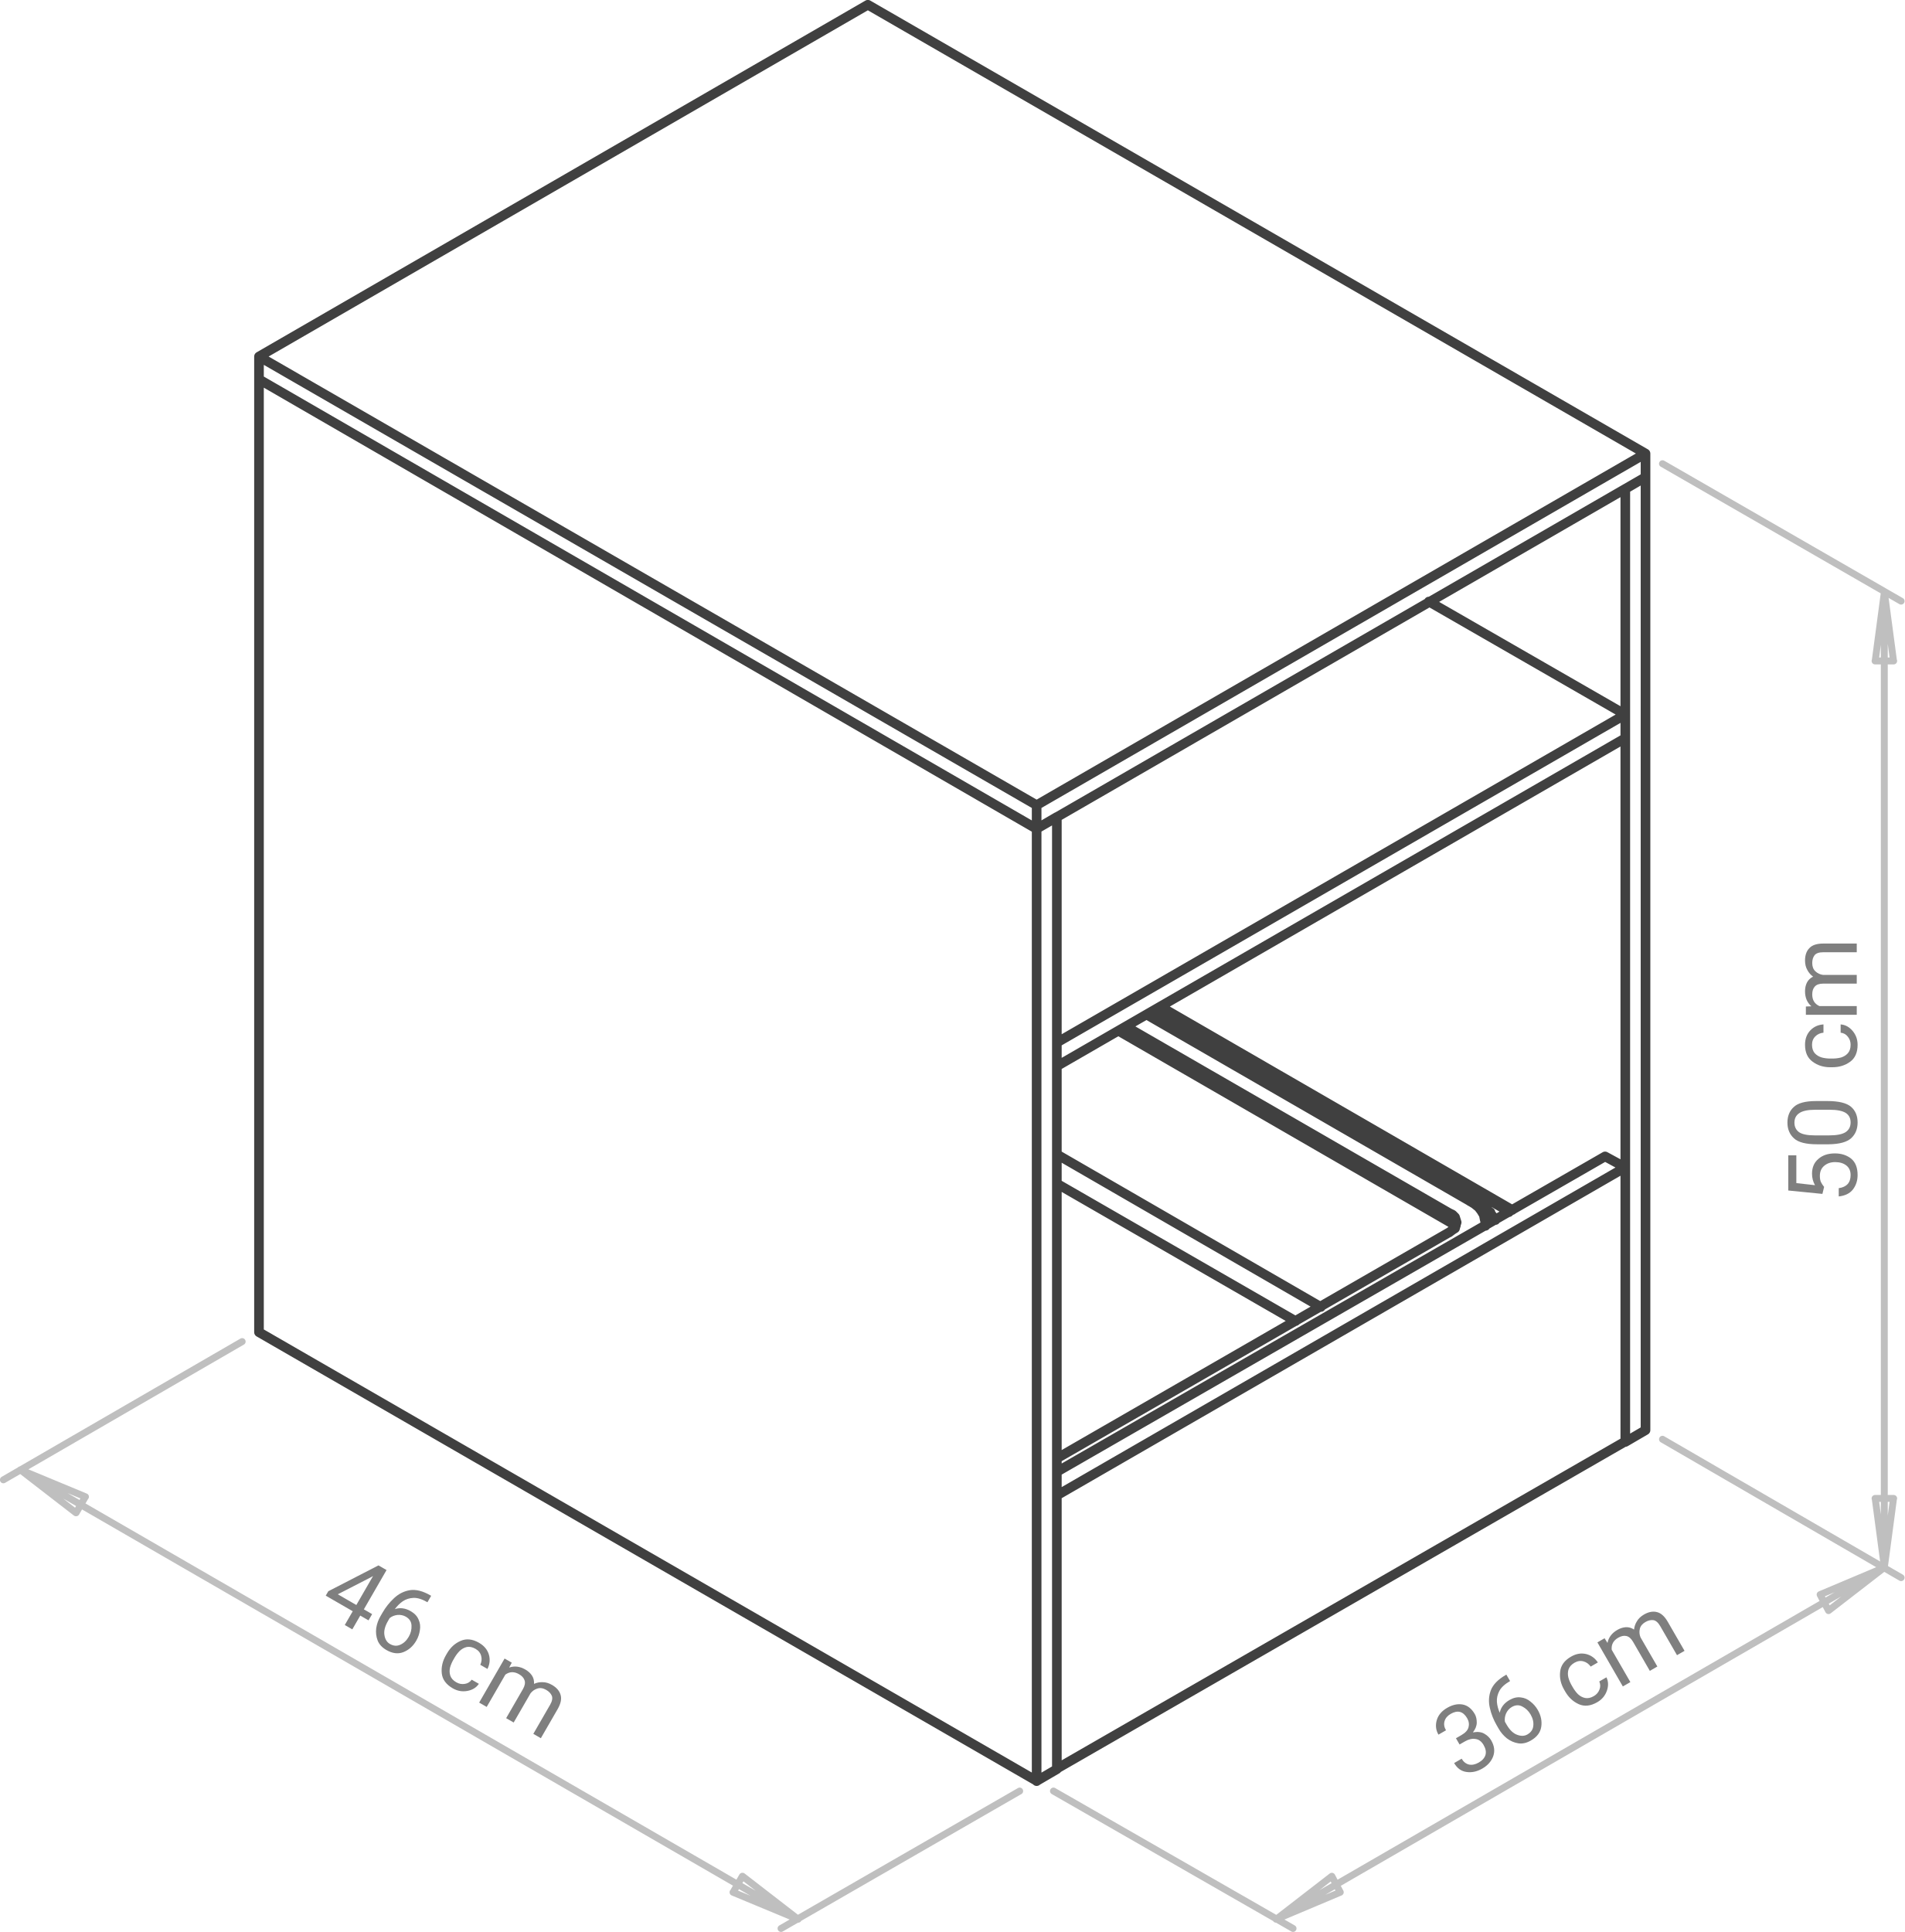
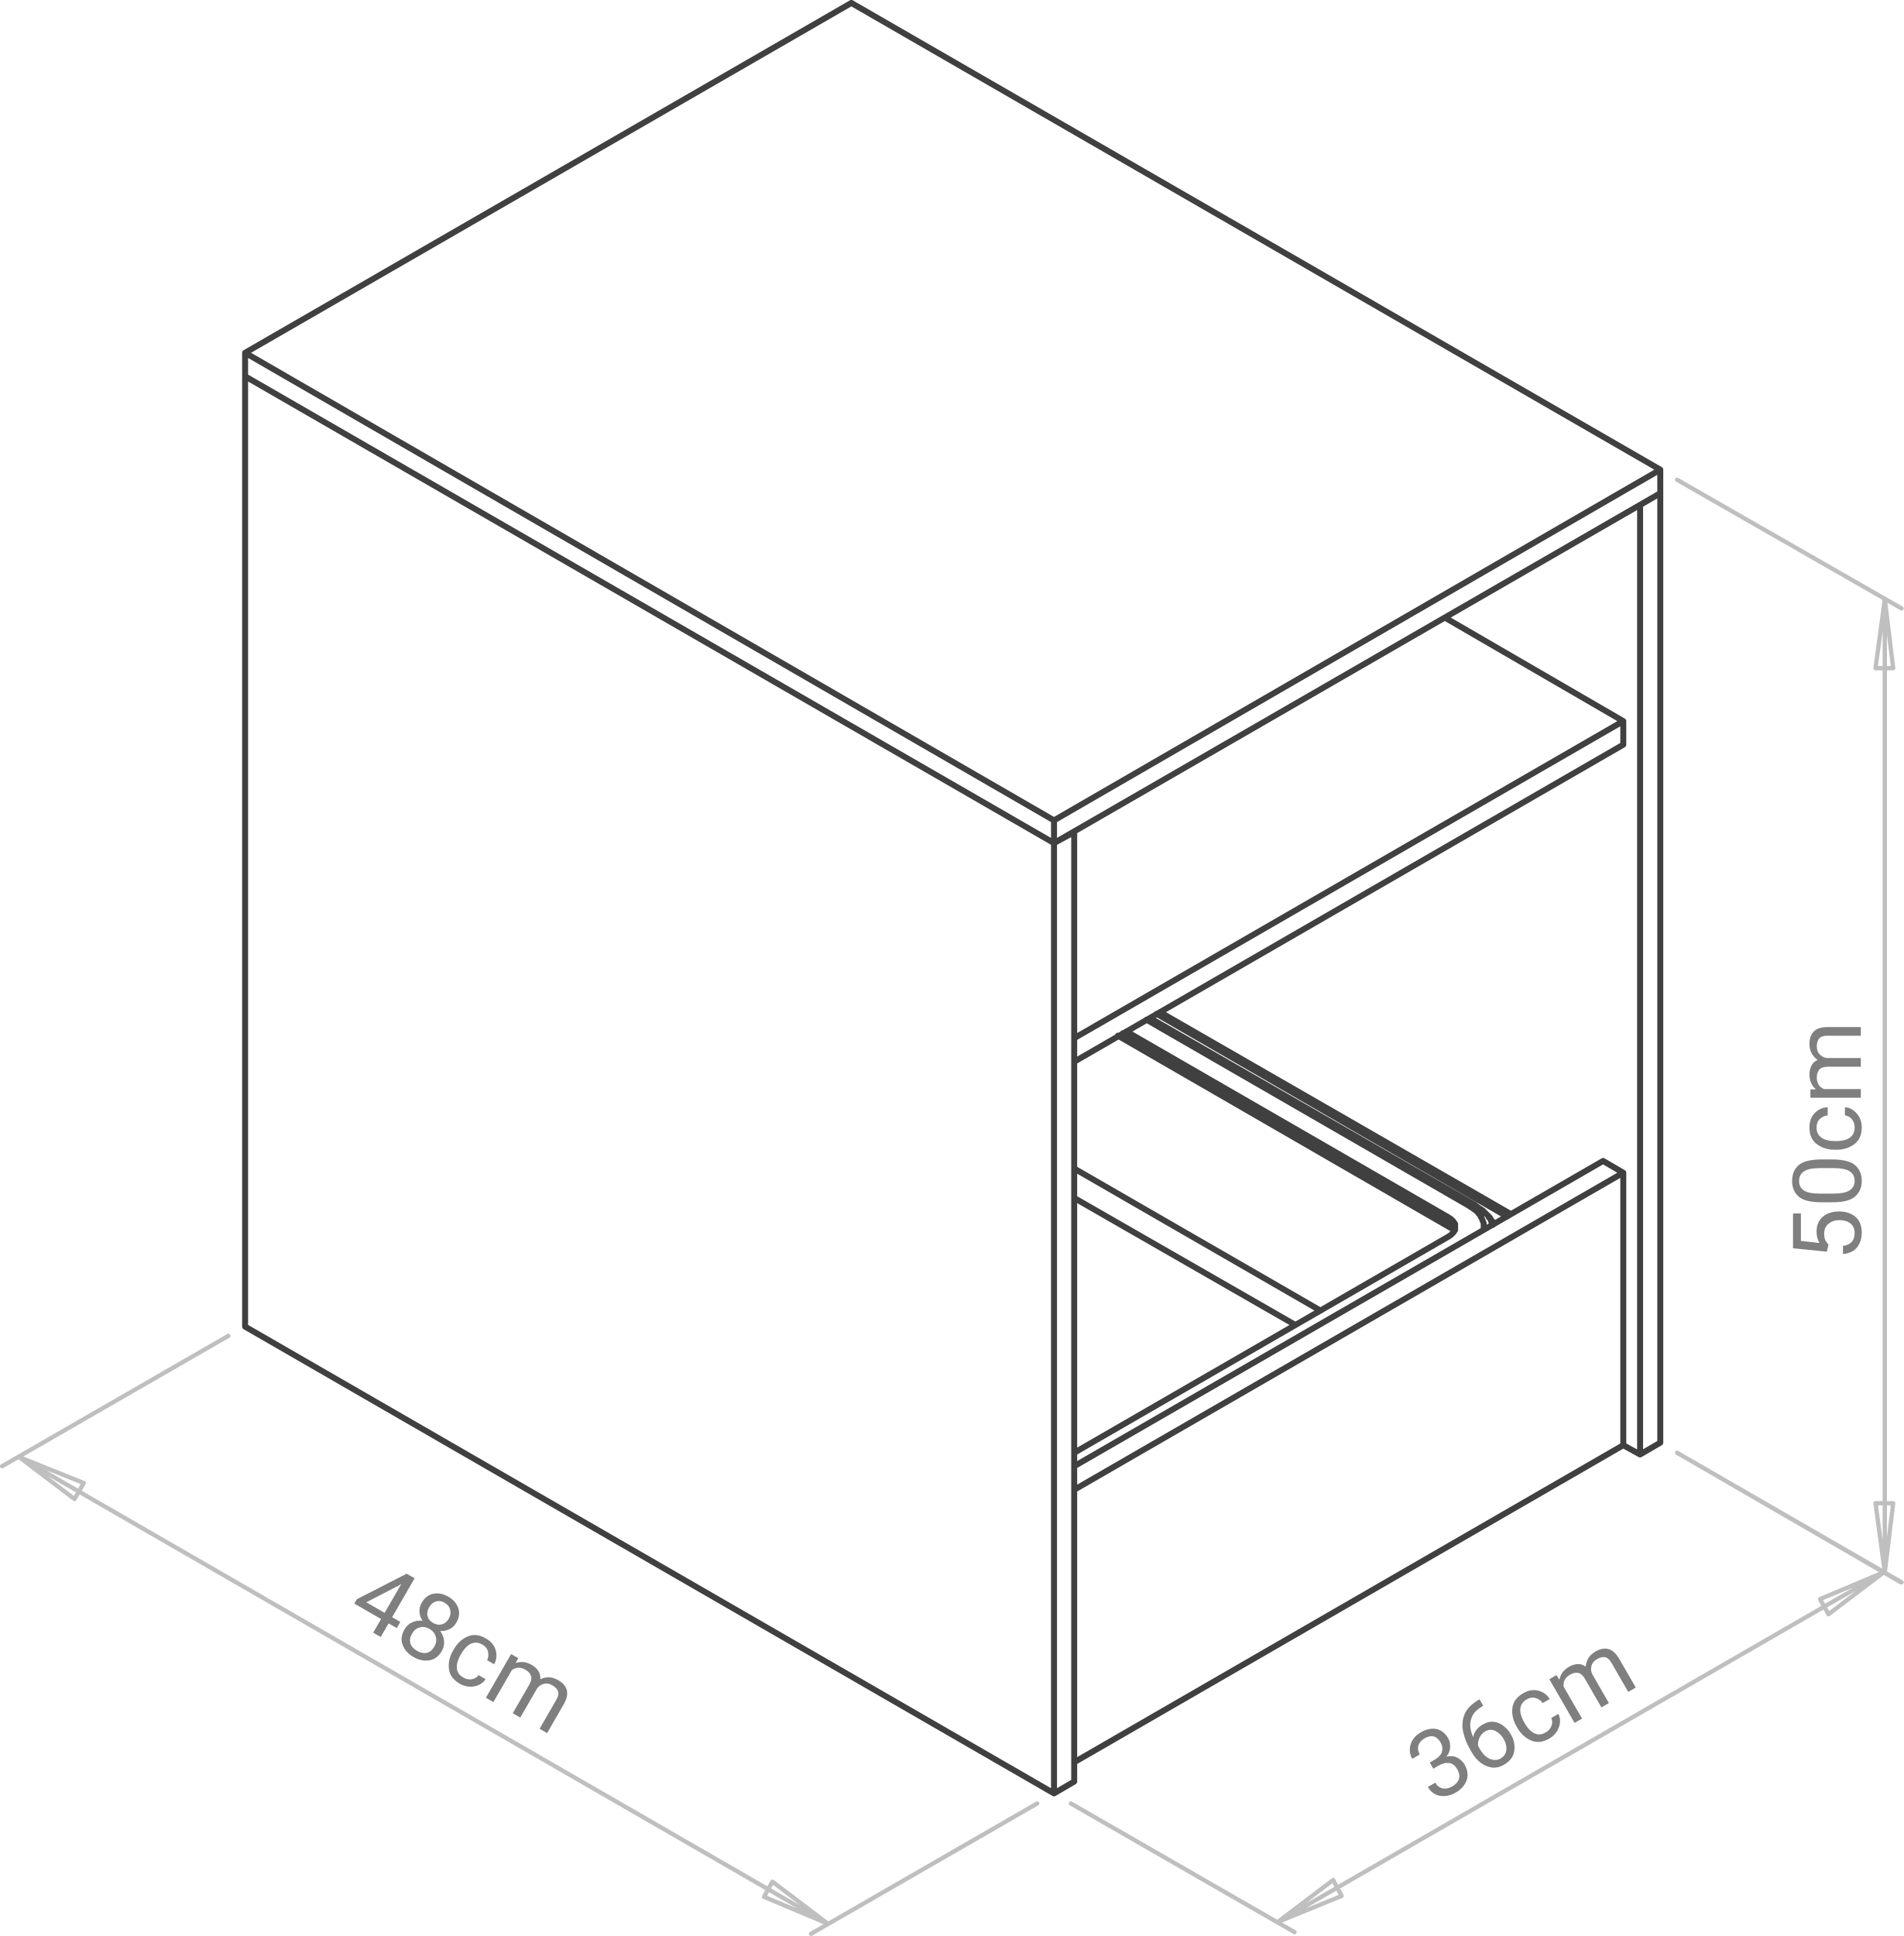
- <svg xmlns="http://www.w3.org/2000/svg" id="Layer_2" data-name="Layer 2" viewBox="0 0 140.38 142.41">
+ <svg xmlns="http://www.w3.org/2000/svg" id="Layer_2" data-name="Layer 2" viewBox="0 0 226.41 230.21">
  <defs>
    <style>
      .cls-1 {
-         font-family: Roboto-Regular, Roboto;
-         font-size: 7.09px;
-         opacity: .5;
-       }
- 
-       .cls-2 {
        opacity: .25;
        stroke-width: .51px;
      }

-       .cls-2, .cls-3 {
+       .cls-1, .cls-2 {
        fill: none;
        stroke: #000;
        stroke-linecap: round;
        stroke-linejoin: round;
      }

-       .cls-3 {
+       .cls-2 {
        opacity: .75;
        stroke-width: .71px;
+       }
+ 
+       .cls-3 {
+         font-family: Roboto-Regular, Roboto;
+         font-size: 11.34px;
+         opacity: .5;
      }
    </style>
  </defs>
  <g id="Layer_1-2" data-name="Layer 1">
-     <path class="cls-3" d="M97.36,96.34l-19.46-11.25m32.26,4.72h0m-1.37-1.31h-.06l-.06-.06h-.12l-.06,.06h-.06l-.06,.06m1.49,.87l.19,.25,.12,.25m1.31-.75h-.25l-.12,.06m-33.2-1.99l17.59,10.13m13.99-7.02v-.25l-.06-.25-.06-.31-.19-.31-.19-.25-.31-.25-.31-.19m0,0l-23.81-13.74m25.55,14.92l.06,.06m0,0l.12,.06m.93-.5l-.12-.12m0,0l-25.8-14.86m21.51,15.29l-24.06-13.86m24.06,13.86l.25,.19,.19,.19,.06,.19v.06m-.5-.87v.25m3.05-.31h0v.06m-3.05,1.43l.25-.19,.19-.12,.06-.25,.06-.19-.06-.19-.06-.19-.19-.19-.25-.12m-28.91,18.09l28.91-16.66m0-1.43l-23.81-13.74m-.56,.31l24.87,14.36m-1.99-46l14.48,8.33m0,0v1.74m0-1.74l-41.9,24.18m41.9-22.44l-41.9,24.18m0-1.74v1.74m40.41,6.65l1.49,.81m-1.49-.81l-40.41,23.25m41.9-22.44v20.2m0-20.2l-41.9,24.18m0,0v20.14m41.9-24.12l-41.9,24.12m43.39-24.99V35.17m0,0l-1.49,.87m0,70.25l1.49-.87m-1.49-69.38V106.28m-41.9,24.12V60.22m0,0l-1.49,.87m0,70.19l1.49-.87m-1.49-69.31v70.19m0-70.19L19.09,27.96m0,0V98.2m57.32,33.07L19.09,98.2m57.32-37.11l44.88-25.92m0,0v-1.74M63.97,.35L19.09,26.28m102.2,7.15l-44.88,25.92m44.88-25.92L63.97,.35M19.09,26.28v1.68m57.32,33.13L19.09,27.96m57.32,31.39v1.74m0-1.74L19.09,26.28m92.38,62.91l-25.92-14.98m23.25,14.3l-24-13.86m24.99,14.73l-.12-.19-.31-.25-.31-.25-.25-.19m1.43,1.43l-.37-.5" />
-     <text class="cls-1" transform="translate(21.74 117.66) rotate(30)">
-       <tspan x="0" y="0" xml:space="preserve"> 46 cm</tspan>
+     <path class="cls-2" d="M157.05,155.85l-29.3-16.9m49.9,6.4h-.1m-2.2-2.1h-.6l-.1,.1m2.5,1.4l.2,.5,.2,.4m2.1-1.3h-.2l-.2,.1-.2,.1m-51.3-2.1l26.3,15.1m22.4-11.3v-.8l-.2-.5-.2-.4-.4-.5-.4-.3-.6-.4m0,0l-38.3-22.1m41.1,24l.2,.1m0,0l.2,.1m1.4-.8l-.2-.1m0,0l-41.5-24m34.7,24.7l-38.7-22.4m38.7,22.4l.3,.2,.3,.3,.2,.3v.1m-.8-1.4v.5m4.8-.5h.1m-4.9,2.3l.3-.2,.3-.3,.2-.3v-.7l-.2-.3-.3-.3-.3-.2m-44.5,28l44.5-25.7m0-2.3l-38.3-22.1m-1,.5l40,23.1m24.5,25.3V58.65m-2.4,114.3l2.4-1.4m-2.4-111.5v112.9m0,0l-2-1.1m4.4-113.2l-2.4,1.4M127.75,211.85V98.95m-2.4,114.3l2.4-1.4m0-112.9l-2.4,1.3m0,0v113m0-113L29.15,44.75m0,0v113m96.2,55.5L29.15,157.75m0-115.8v2.8m96.2,55.5L29.15,44.75M101.25,.35L29.15,41.95m96.2,55.6L29.15,41.95m168.3,13.9L101.25,.35m24.1,97.2v2.7m0,0l72.1-41.6m0,0v-2.8m0,0l-72.1,41.7m65.3,40.5l2.4,1.4m-2.4-1.4l-62.9,36.3m65.3-34.9v32.4m0-32.4l-65.3,37.7m65.3-5.3l-65.3,37.7m65.3-123.8v2.8m0,0l-65.3,37.7m44.1-52.8l21.2,12.3m0,0l-65.3,37.7m51.9,20.9l-41.7-24m37.4,22.9l-38.6-22.2m40.3,23.6l-.3-.3-.4-.4-.6-.4-.4-.3m2.3,2.3l-.5-.8" />
+     <text class="cls-3" transform="translate(38.51 190.75) rotate(30)">
+       <tspan x="0" y="0" xml:space="preserve"> 48cm </tspan>
    </text>
-     <text class="cls-1" transform="translate(136.86 90.48) rotate(-90)">
-       <tspan x="0" y="0" xml:space="preserve"> 50 cm</tspan>
+     <text class="cls-3" transform="translate(167.98 216) rotate(-30)">
+       <tspan x="0" y="0" xml:space="preserve"> 36cm </tspan>
    </text>
-     <text class="cls-1" transform="translate(106.04 132.15) rotate(-30)">
-       <tspan x="0" y="0" xml:space="preserve"> 36 cm</tspan>
+     <text class="cls-3" transform="translate(221.3 152.79) rotate(-90)">
+       <tspan x="0" y="0" xml:space="preserve"> 50cm </tspan>
    </text>
-     <path class="cls-2" d="M5.6,111.51l-4.1-3.17m4.79,1.99l-.68,1.18m-4.1-3.17l4.79,1.99m48.43,27.97l4.1,3.17m-4.79-1.99l.68-1.18m4.1,3.17l-4.79-1.99m4.79,1.99L1.5,108.34m16.35-9.45L.25,109.08m74.91,22.94l-17.59,10.13m41.22-2.67l-4.72,1.99m4.1-3.17l.62,1.18m-4.72,1.99l4.1-3.17m35.99-20.76l4.72-1.99m-4.1,3.17l-.62-1.18m4.72-1.99l-4.1,3.17m4.1-3.17l-44.82,25.92m-16.41-9.45l17.66,10.13m27.23-36.06l17.59,10.2m-.56-5.84l-.68,5.1m-.68-5.1h1.37m-.68,5.1l-.68-5.1m0-61.73l.68-5.1m.68,5.1h-1.37m.68-5.1l.68,5.1m-.68-5.1V115.55m-16.35-81.37l17.59,10.13" />
+     <path class="cls-1" d="M8.86,178.25l-6.6-5m7.7,3.1l-1.1,1.9m-6.6-5l7.7,3.1m81.9,47.4l6.6,5m-7.6-3.2l1-1.8m6.6,5l-7.6-3.2m7.6,3.2L2.25,173.25m24.9-14.4L.25,174.35m123.1,40.1l-26.9,15.5m120-39.8l7.6-3.2m-6.6,5l-1-1.8m7.6-3.2l-6.6,5m-57.9,33.5l-7.6,3.1m6.6-5l1,1.9m-7.6,3.1l6.6-5m-6.6,5l72.1-41.6m-24.6-14.2l26.6,15.4m-98.7,26.3l26.6,15.3m71.2-51l-1,8.2m-1.1-8.2h2.1m-1,8.2l-1.1-8.2m0-99.3l1.1-8.2m1,8.2h-2.1m1.1-8.2l1,8.2m-1-8.2v115.7m-24.7-14.2l26.7,15.4m-26.7-131.1l26.7,15.3" />
  </g>
</svg>
